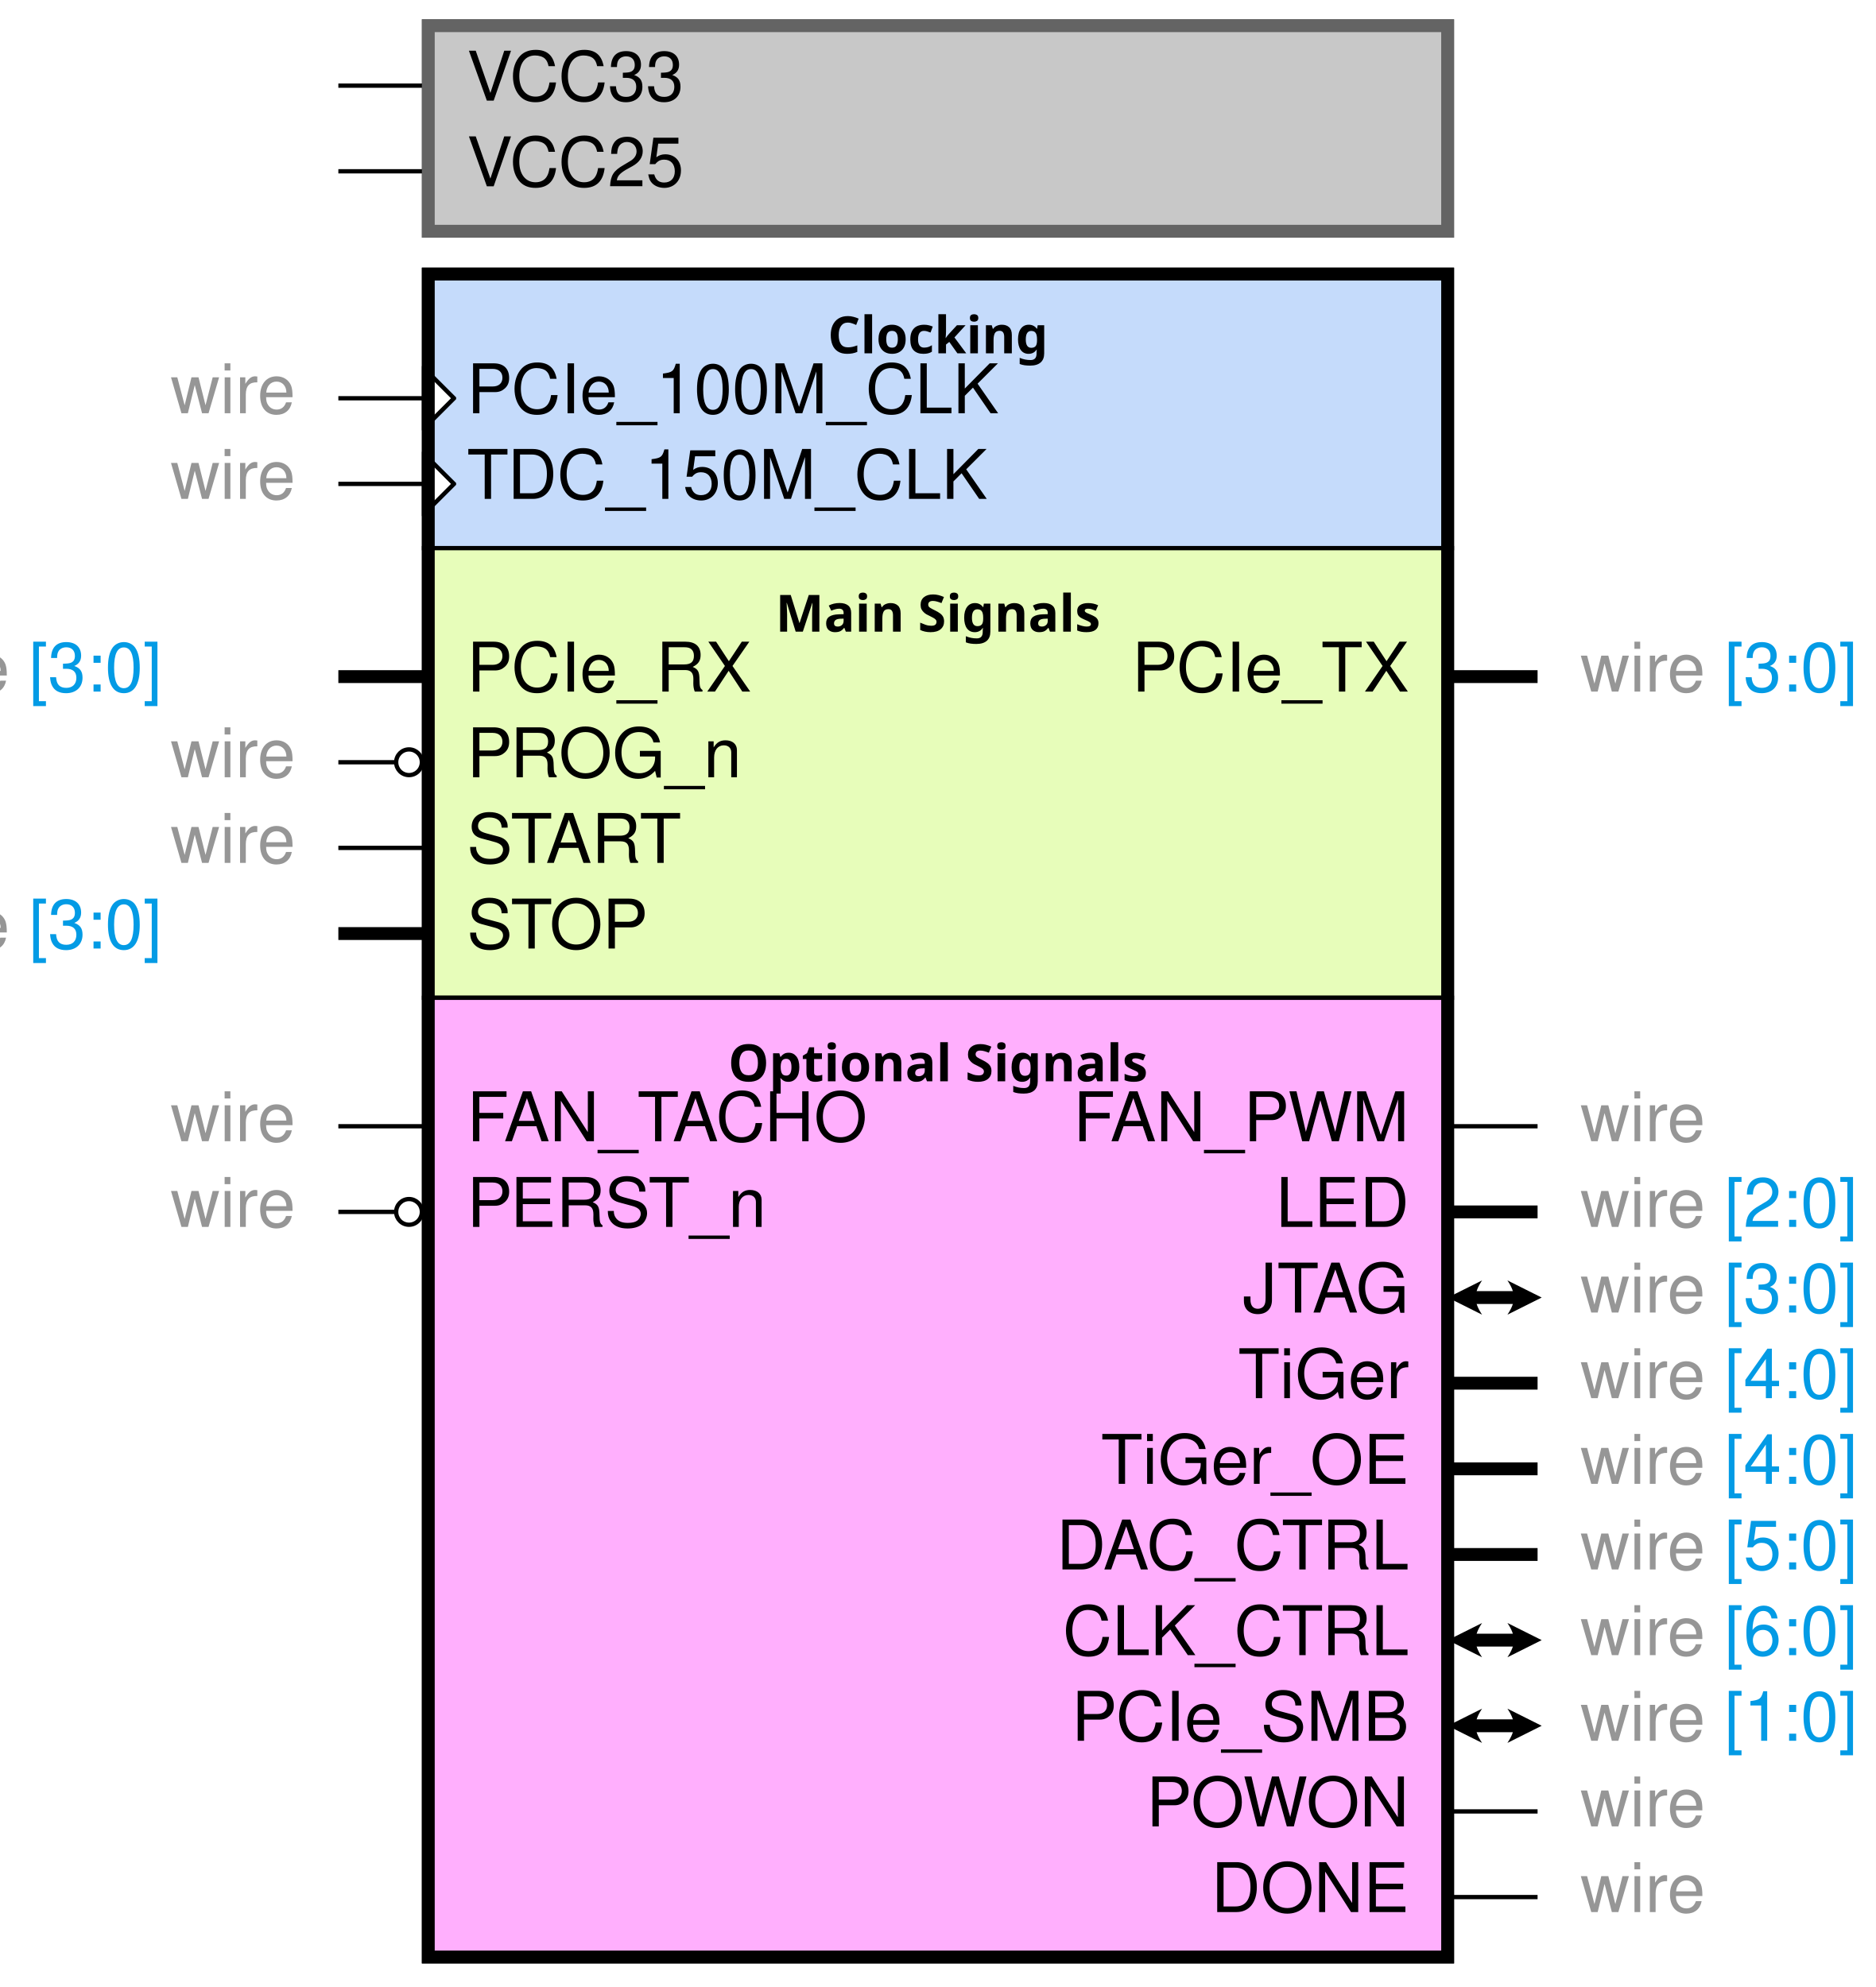
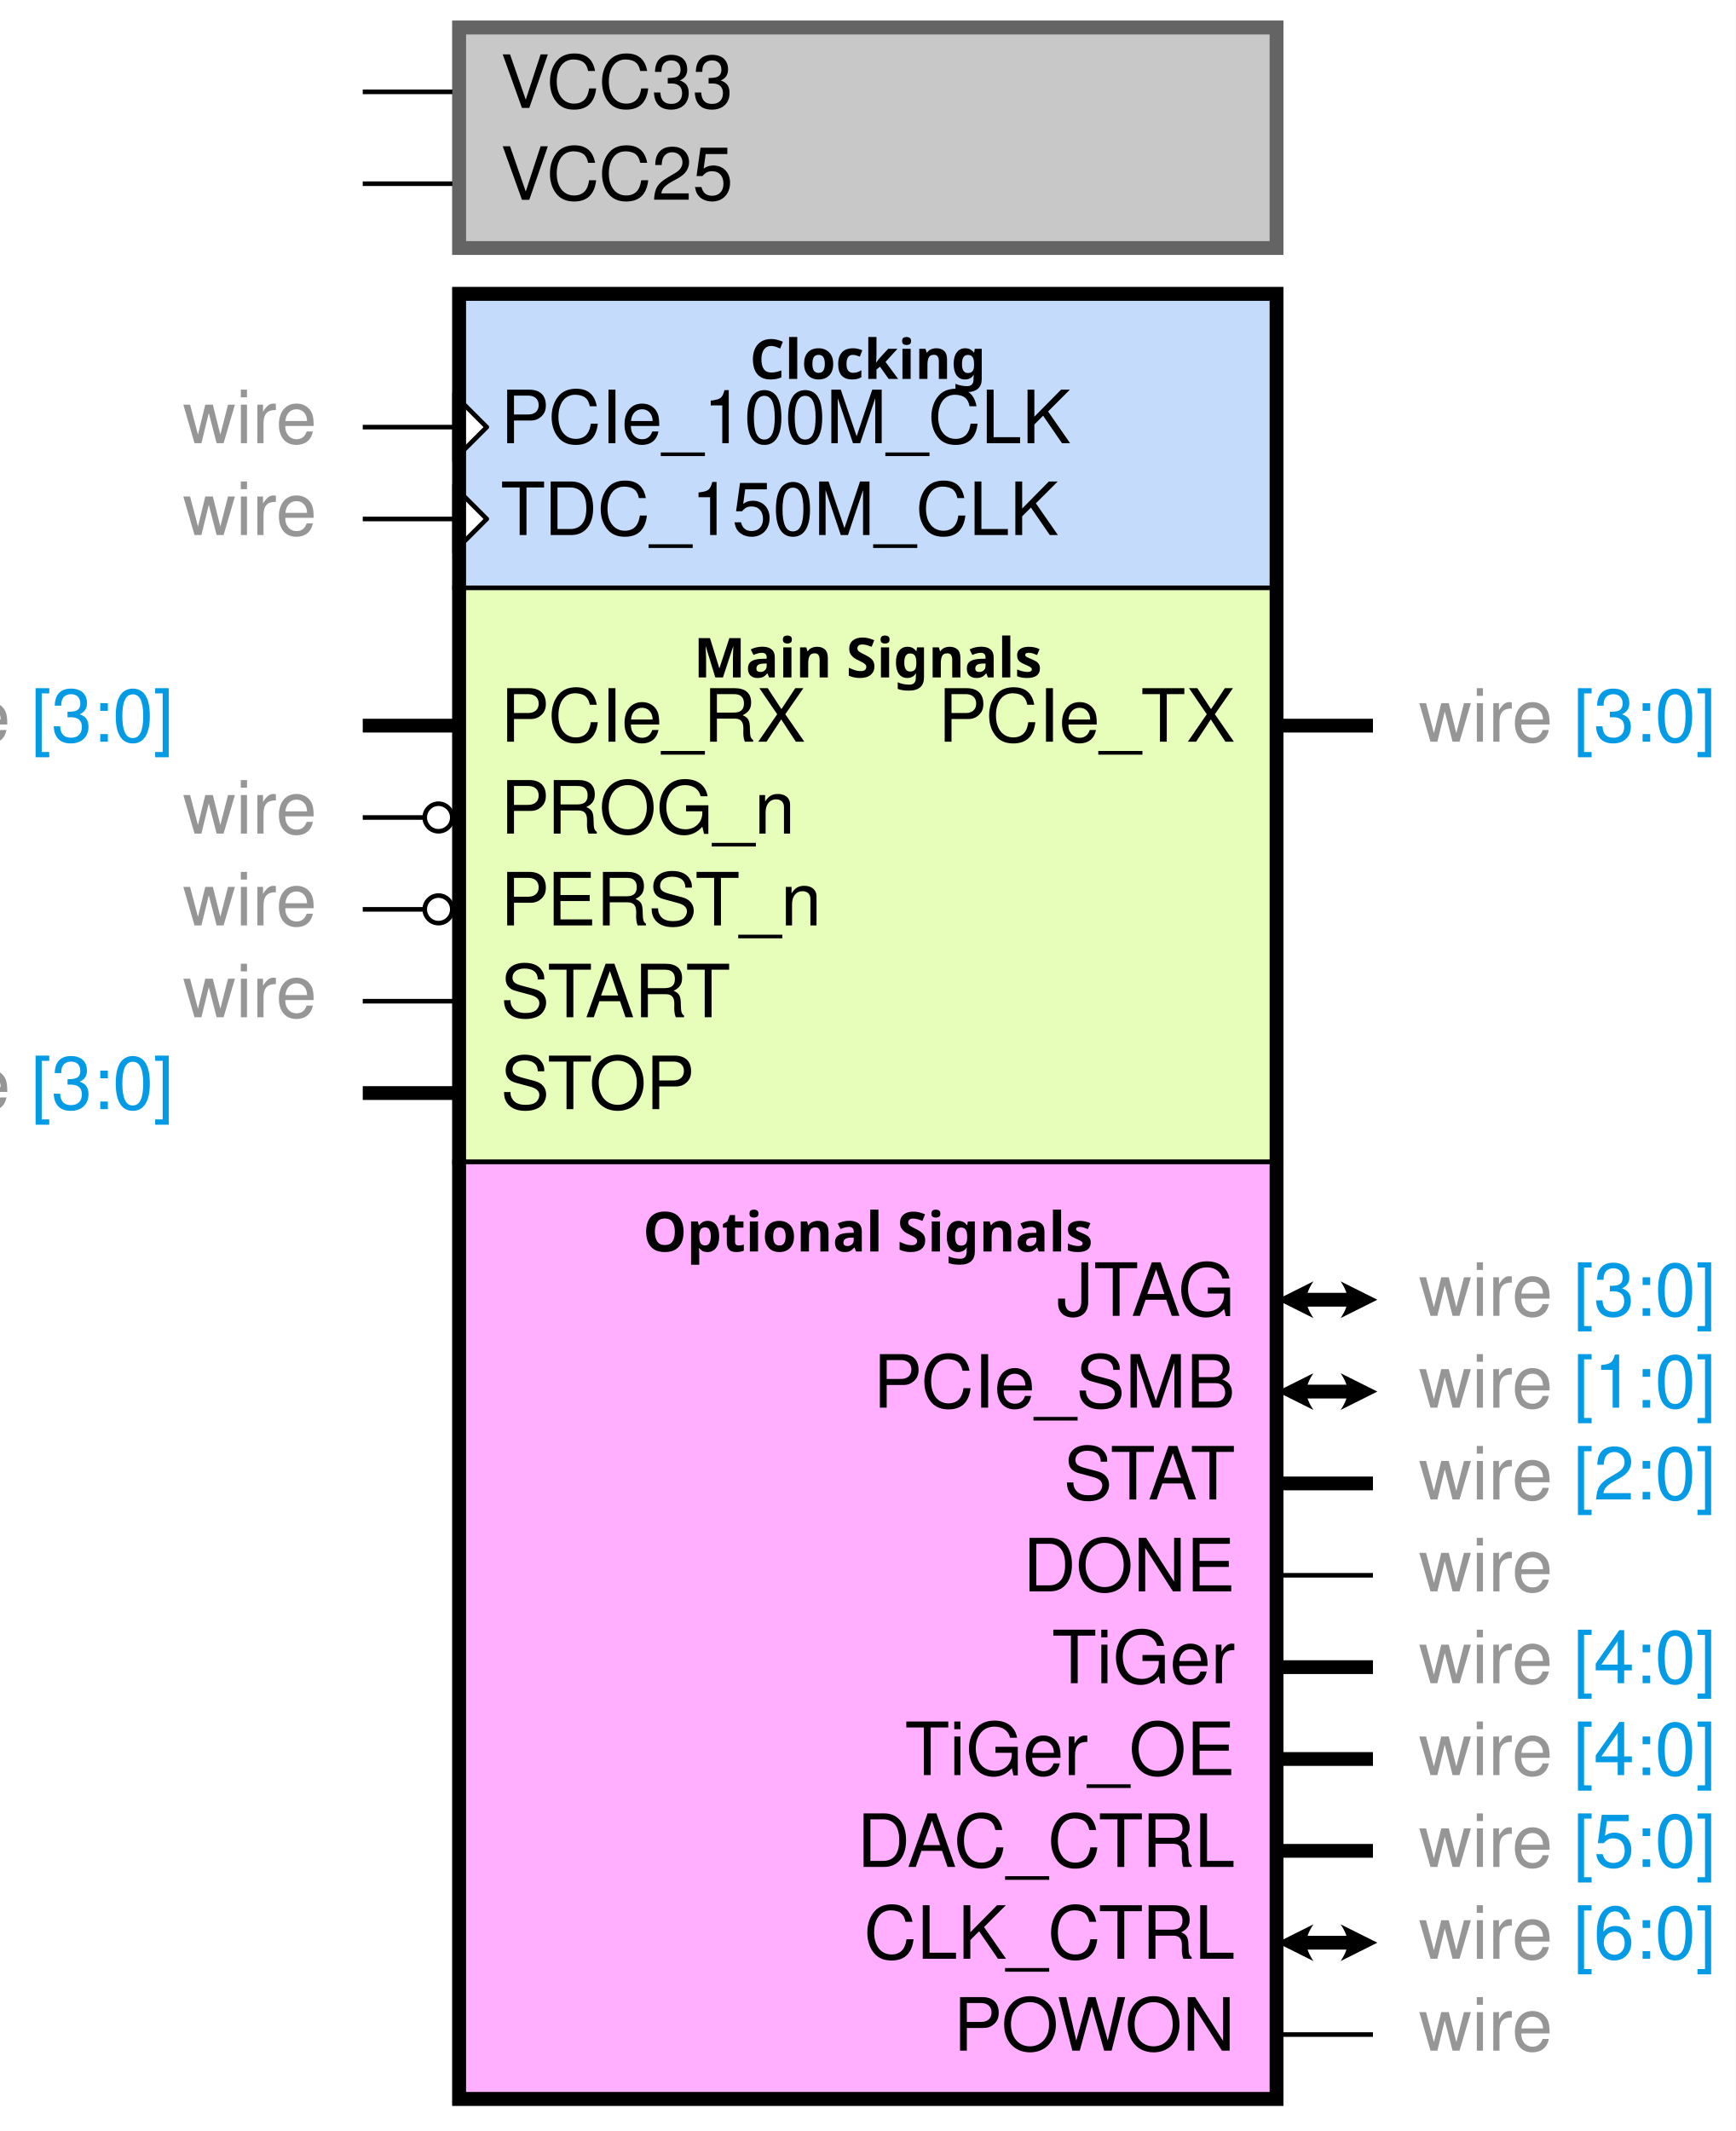
- <svg xmlns="http://www.w3.org/2000/svg" xml:space="preserve" width="438" height="464" viewBox="-99 -20 438.0 464.0" version="1.1">
+ <svg xmlns="http://www.w3.org/2000/svg" xml:space="preserve" width="378" height="464" viewBox="-99 -20 378.0 464.0" version="1.1">
  <style type="text/css">

.fnt1 {fill:#000000;
    font-family:Helvetica; font-size:12pt; font-weight:normal; font-style:normal;}
.fnt2 {fill:#000000;
    font-family:Verdana; font-size:9pt; font-weight:bold; font-style:normal;}
.label {fill:#000;
  text-anchor:middle;
  font-size:16pt; font-weight:bold; font-family:Sans;}
.link {fill: #0D47A1;}
.link:hover {fill: #0D47A1; text-decoration:underline;}
.link:visited {fill: #4A148C;}

</style>
  <defs>
-     <marker id="arrow_fwd" markerWidth="8.0" markerHeight="8.0" viewBox="0 0 8.0 8.0" refX="3.2" refY="4.0" orient="auto" markerUnits="userSpaceOnUse">
-       <g transform="translate(-0.0,4.0)">
-         <path d="M 0 -4 C 2 -1, 2 1, 0 4 L 8 0 z" stroke="none" fill="#000000" />
-       </g>
-     </marker>
    <marker id="arrow_back" markerWidth="8.0" markerHeight="8.0" viewBox="0 0 8.0 8.0" refX="4.8" refY="4.0" orient="auto" markerUnits="userSpaceOnUse">
      <g transform="translate(8.0,4.0)">
        <path d="M 0 -4 C -2 -1, -2 1, 0 4 L -8 0 z" stroke="none" fill="#000000" />
      </g>
    </marker>
    <marker id="clock" markerWidth="8.0" markerHeight="15.0" viewBox="0 0 8.0 15.0" refX="0.5" refY="7.5" orient="auto" markerUnits="userSpaceOnUse">
      <g transform="translate(0.5,7.5)">
        <path d="M 0 -7 L 0 7 L 7 0 z" stroke="#000000" fill="#FFFFFF" stroke-width="1" />
      </g>
    </marker>
+     <marker id="arrow_fwd" markerWidth="8.0" markerHeight="8.0" viewBox="0 0 8.0 8.0" refX="3.2" refY="4.0" orient="auto" markerUnits="userSpaceOnUse">
+       <g transform="translate(-0.0,4.0)">
+         <path d="M 0 -4 C 2 -1, 2 1, 0 4 L 8 0 z" stroke="none" fill="#000000" />
+       </g>
+     </marker>
    <marker id="bubble" markerWidth="7.0" markerHeight="7.0" viewBox="0 0 7.0 7.0" refX="3.5" refY="3.5" orient="auto" markerUnits="userSpaceOnUse">
      <g transform="translate(3.5,3.5)">
        <ellipse cx="0.0" cy="0.0" rx="3.0" ry="3.0" stroke="#000000" fill="#FFFFFF" stroke-width="1" />
      </g>
    </marker>
  </defs>
  <rect x="-99" y="-20" width="100%" height="100%" fill="white" />
  <g transform="translate(0,0)">
-     <rect x="0" y="-15.0" width="240" height="50.0" stroke="#646464" fill="#C8C8C8" stroke-width="1" />
+     <rect x="0" y="-15.0" width="180" height="50.0" stroke="#646464" fill="#C8C8C8" stroke-width="1" />
    <g transform="translate(0,0)">
      <line x1="-20" y1="0" x2="0" y2="0" stroke="#000000" fill="none" stroke-width="1" />
      <text class="fnt1" x="10" y="0" text-anchor="normal" dy="3.5">VCC33</text>
    </g>
    <g transform="translate(0,20)">
      <line x1="-20" y1="0" x2="0" y2="0" stroke="#000000" fill="none" stroke-width="1" />
      <text class="fnt1" x="10" y="0" text-anchor="normal" dy="3.5">VCC25</text>
    </g>
  </g>
-   <rect x="1.0" y="-14.0" width="238.0" height="48.0" stroke="#646464" fill="none" stroke-width="3" />
+   <rect x="1.0" y="-14.0" width="178.0" height="48.0" stroke="#646464" fill="none" stroke-width="3" />
  <g transform="translate(0,58.0)">
-     <rect x="0" y="-15.0" width="240" height="65.0" stroke="#000000" fill="#C5DBFB" stroke-width="1" />
-     <text class="fnt2" x="120.0" y="0" text-anchor="middle" dy="4.5">Clocking</text>
+     <rect x="0" y="-15.0" width="180" height="65.0" stroke="#000000" fill="#C5DBFB" stroke-width="1" />
+     <text class="fnt2" x="90.0" y="0" text-anchor="middle" dy="4.5">Clocking</text>
    <g transform="translate(0,15)">
      <line x1="-20" y1="0" x2="0" y2="0" stroke="#000000" fill="none" stroke-width="1" marker-end="url(#clock)" />
      <text class="fnt1" x="10" y="0" text-anchor="normal" dy="3.5">PCIe_100M_CLK</text>
      <text class="fnt1" x="-30" y="0" text-anchor="end" dy="3.5" style="fill:#969696">wire</text>
    </g>
    <g transform="translate(0,35)">
      <line x1="-20" y1="0" x2="0" y2="0" stroke="#000000" fill="none" stroke-width="1" marker-end="url(#clock)" />
      <text class="fnt1" x="10" y="0" text-anchor="normal" dy="3.5">TDC_150M_CLK</text>
      <text class="fnt1" x="-30" y="0" text-anchor="end" dy="3.5" style="fill:#969696">wire</text>
    </g>
  </g>
  <g transform="translate(0,123.0)">
-     <rect x="0" y="-15.0" width="240" height="105.0" stroke="#000000" fill="#E7FDBA" stroke-width="1" />
-     <text class="fnt2" x="120.0" y="0" text-anchor="middle" dy="4.5">Main Signals</text>
+     <rect x="0" y="-15.0" width="180" height="125.0" stroke="#000000" fill="#E7FDBA" stroke-width="1" />
+     <text class="fnt2" x="90.0" y="0" text-anchor="middle" dy="4.5">Main Signals</text>
    <g transform="translate(0,15)">
      <line x1="-20" y1="0" x2="0" y2="0" stroke="#000000" fill="none" stroke-width="3" />
      <text class="fnt1" x="10" y="0" text-anchor="normal" dy="3.5">PCIe_RX</text>
      <text class="fnt1" x="-30" y="0" text-anchor="end" dy="3.5" style="fill:#969696">wire <tspan fill="#039BE5">[3:0]</tspan>
      </text>
    </g>
    <g transform="translate(0,35)">
      <line x1="-20" y1="0" x2="-3.5" y2="0.0" stroke="#000000" fill="none" stroke-width="1" marker-end="url(#bubble)" />
      <text class="fnt1" x="10" y="0" text-anchor="normal" dy="3.5">PROG_n</text>
      <text class="fnt1" x="-30" y="0" text-anchor="end" dy="3.5" style="fill:#969696">wire</text>
    </g>
    <g transform="translate(0,55)">
+       <line x1="-20" y1="0" x2="-3.5" y2="0.0" stroke="#000000" fill="none" stroke-width="1" marker-end="url(#bubble)" />
+       <text class="fnt1" x="10" y="0" text-anchor="normal" dy="3.5">PERST_n</text>
+       <text class="fnt1" x="-30" y="0" text-anchor="end" dy="3.5" style="fill:#969696">wire</text>
+     </g>
+     <g transform="translate(0,75)">
      <line x1="-20" y1="0" x2="0" y2="0" stroke="#000000" fill="none" stroke-width="1" />
      <text class="fnt1" x="10" y="0" text-anchor="normal" dy="3.5">START</text>
      <text class="fnt1" x="-30" y="0" text-anchor="end" dy="3.5" style="fill:#969696">wire</text>
    </g>
-     <g transform="translate(0,75)">
+     <g transform="translate(0,95)">
      <line x1="-20" y1="0" x2="0" y2="0" stroke="#000000" fill="none" stroke-width="3" />
      <text class="fnt1" x="10" y="0" text-anchor="normal" dy="3.5">STOP</text>
      <text class="fnt1" x="-30" y="0" text-anchor="end" dy="3.5" style="fill:#969696">wire <tspan fill="#039BE5">[3:0]</tspan>
      </text>
    </g>
-     <g transform="translate(240,15)">
+     <g transform="translate(180,15)">
      <line x1="20" y1="0" x2="0" y2="0" stroke="#000000" fill="none" stroke-width="3" />
      <text class="fnt1" x="-10" y="0" text-anchor="end" dy="3.5">PCIe_TX</text>
      <text class="fnt1" x="30" y="0" text-anchor="normal" dy="3.5" style="fill:#969696">wire <tspan fill="#039BE5">[3:0]</tspan>
      </text>
    </g>
  </g>
-   <g transform="translate(0,228.0)">
-     <rect x="0" y="-15.0" width="240" height="225.0" stroke="#000000" fill="#FFAFFD" stroke-width="1" />
-     <text class="fnt2" x="120.0" y="0" text-anchor="middle" dy="4.5">Optional Signals</text>
-     <g transform="translate(0,15)">
-       <line x1="-20" y1="0" x2="0" y2="0" stroke="#000000" fill="none" stroke-width="1" />
-       <text class="fnt1" x="10" y="0" text-anchor="normal" dy="3.5">FAN_TACHO</text>
-       <text class="fnt1" x="-30" y="0" text-anchor="end" dy="3.5" style="fill:#969696">wire</text>
-     </g>
-     <g transform="translate(0,35)">
-       <line x1="-20" y1="0" x2="-3.5" y2="0.0" stroke="#000000" fill="none" stroke-width="1" marker-end="url(#bubble)" />
-       <text class="fnt1" x="10" y="0" text-anchor="normal" dy="3.5">PERST_n</text>
-       <text class="fnt1" x="-30" y="0" text-anchor="end" dy="3.5" style="fill:#969696">wire</text>
-     </g>
-     <g transform="translate(240,15)">
-       <line x1="20" y1="0" x2="0" y2="0" stroke="#000000" fill="none" stroke-width="1" />
-       <text class="fnt1" x="-10" y="0" text-anchor="end" dy="3.5">FAN_PWM</text>
-       <text class="fnt1" x="30" y="0" text-anchor="normal" dy="3.5" style="fill:#969696">wire</text>
-     </g>
-     <g transform="translate(240,35)">
-       <line x1="20" y1="0" x2="0" y2="0" stroke="#000000" fill="none" stroke-width="3" />
-       <text class="fnt1" x="-10" y="0" text-anchor="end" dy="3.5">LED</text>
-       <text class="fnt1" x="30" y="0" text-anchor="normal" dy="3.5" style="fill:#969696">wire <tspan fill="#039BE5">[2:0]</tspan>
-       </text>
-     </g>
-     <g transform="translate(240,55)">
+   <g transform="translate(0,248.0)">
+     <rect x="0" y="-15.0" width="180" height="205.0" stroke="#000000" fill="#FFAFFD" stroke-width="1" />
+     <text class="fnt2" x="90.0" y="0" text-anchor="middle" dy="4.5">Optional Signals</text>
+     <g transform="translate(180,15)">
      <line x1="16.16" y1="4.702643708725836e-16" x2="3.84" y2="-4.702643708725836e-16" stroke="#000000" fill="none" stroke-width="3" marker-start="url(#arrow_back)" marker-end="url(#arrow_fwd)" />
      <text class="fnt1" x="-10" y="0" text-anchor="end" dy="3.5">JTAG</text>
      <text class="fnt1" x="30" y="0" text-anchor="normal" dy="3.5" style="fill:#969696">wire <tspan fill="#039BE5">[3:0]</tspan>
      </text>
    </g>
-     <g transform="translate(240,75)">
+     <g transform="translate(180,35)">
+       <line x1="16.16" y1="4.702643708725836e-16" x2="3.84" y2="-4.702643708725836e-16" stroke="#000000" fill="none" stroke-width="3" marker-start="url(#arrow_back)" marker-end="url(#arrow_fwd)" />
+       <text class="fnt1" x="-10" y="0" text-anchor="end" dy="3.5">PCIe_SMB</text>
+       <text class="fnt1" x="30" y="0" text-anchor="normal" dy="3.5" style="fill:#969696">wire <tspan fill="#039BE5">[1:0]</tspan>
+       </text>
+     </g>
+     <g transform="translate(180,55)">
+       <line x1="20" y1="0" x2="0" y2="0" stroke="#000000" fill="none" stroke-width="3" />
+       <text class="fnt1" x="-10" y="0" text-anchor="end" dy="3.5">STAT</text>
+       <text class="fnt1" x="30" y="0" text-anchor="normal" dy="3.5" style="fill:#969696">wire <tspan fill="#039BE5">[2:0]</tspan>
+       </text>
+     </g>
+     <g transform="translate(180,75)">
+       <line x1="20" y1="0" x2="0" y2="0" stroke="#000000" fill="none" stroke-width="1" />
+       <text class="fnt1" x="-10" y="0" text-anchor="end" dy="3.5">DONE</text>
+       <text class="fnt1" x="30" y="0" text-anchor="normal" dy="3.5" style="fill:#969696">wire</text>
+     </g>
+     <g transform="translate(180,95)">
      <line x1="20" y1="0" x2="0" y2="0" stroke="#000000" fill="none" stroke-width="3" />
      <text class="fnt1" x="-10" y="0" text-anchor="end" dy="3.5">TiGer</text>
      <text class="fnt1" x="30" y="0" text-anchor="normal" dy="3.5" style="fill:#969696">wire <tspan fill="#039BE5">[4:0]</tspan>
      </text>
    </g>
-     <g transform="translate(240,95)">
+     <g transform="translate(180,115)">
      <line x1="20" y1="0" x2="0" y2="0" stroke="#000000" fill="none" stroke-width="3" />
      <text class="fnt1" x="-10" y="0" text-anchor="end" dy="3.5">TiGer_OE</text>
      <text class="fnt1" x="30" y="0" text-anchor="normal" dy="3.5" style="fill:#969696">wire <tspan fill="#039BE5">[4:0]</tspan>
      </text>
    </g>
-     <g transform="translate(240,115)">
+     <g transform="translate(180,135)">
      <line x1="20" y1="0" x2="0" y2="0" stroke="#000000" fill="none" stroke-width="3" />
      <text class="fnt1" x="-10" y="0" text-anchor="end" dy="3.5">DAC_CTRL</text>
      <text class="fnt1" x="30" y="0" text-anchor="normal" dy="3.5" style="fill:#969696">wire <tspan fill="#039BE5">[5:0]</tspan>
      </text>
    </g>
-     <g transform="translate(240,135)">
+     <g transform="translate(180,155)">
      <line x1="16.16" y1="4.702643708725836e-16" x2="3.84" y2="-4.702643708725836e-16" stroke="#000000" fill="none" stroke-width="3" marker-start="url(#arrow_back)" marker-end="url(#arrow_fwd)" />
      <text class="fnt1" x="-10" y="0" text-anchor="end" dy="3.5">CLK_CTRL</text>
      <text class="fnt1" x="30" y="0" text-anchor="normal" dy="3.5" style="fill:#969696">wire <tspan fill="#039BE5">[6:0]</tspan>
      </text>
    </g>
-     <g transform="translate(240,155)">
-       <line x1="16.16" y1="4.702643708725836e-16" x2="3.84" y2="-4.702643708725836e-16" stroke="#000000" fill="none" stroke-width="3" marker-start="url(#arrow_back)" marker-end="url(#arrow_fwd)" />
-       <text class="fnt1" x="-10" y="0" text-anchor="end" dy="3.5">PCIe_SMB</text>
-       <text class="fnt1" x="30" y="0" text-anchor="normal" dy="3.5" style="fill:#969696">wire <tspan fill="#039BE5">[1:0]</tspan>
-       </text>
-     </g>
-     <g transform="translate(240,175)">
+     <g transform="translate(180,175)">
      <line x1="20" y1="0" x2="0" y2="0" stroke="#000000" fill="none" stroke-width="1" />
      <text class="fnt1" x="-10" y="0" text-anchor="end" dy="3.5">POWON</text>
      <text class="fnt1" x="30" y="0" text-anchor="normal" dy="3.5" style="fill:#969696">wire</text>
    </g>
-     <g transform="translate(240,195)">
-       <line x1="20" y1="0" x2="0" y2="0" stroke="#000000" fill="none" stroke-width="1" />
-       <text class="fnt1" x="-10" y="0" text-anchor="end" dy="3.5">DONE</text>
-       <text class="fnt1" x="30" y="0" text-anchor="normal" dy="3.5" style="fill:#969696">wire</text>
-     </g>
  </g>
-   <rect x="1.0" y="44.0" width="238.0" height="393.0" stroke="#000000" fill="none" stroke-width="3" />
+   <rect x="1.0" y="44.0" width="178.0" height="393.0" stroke="#000000" fill="none" stroke-width="3" />
</svg>
